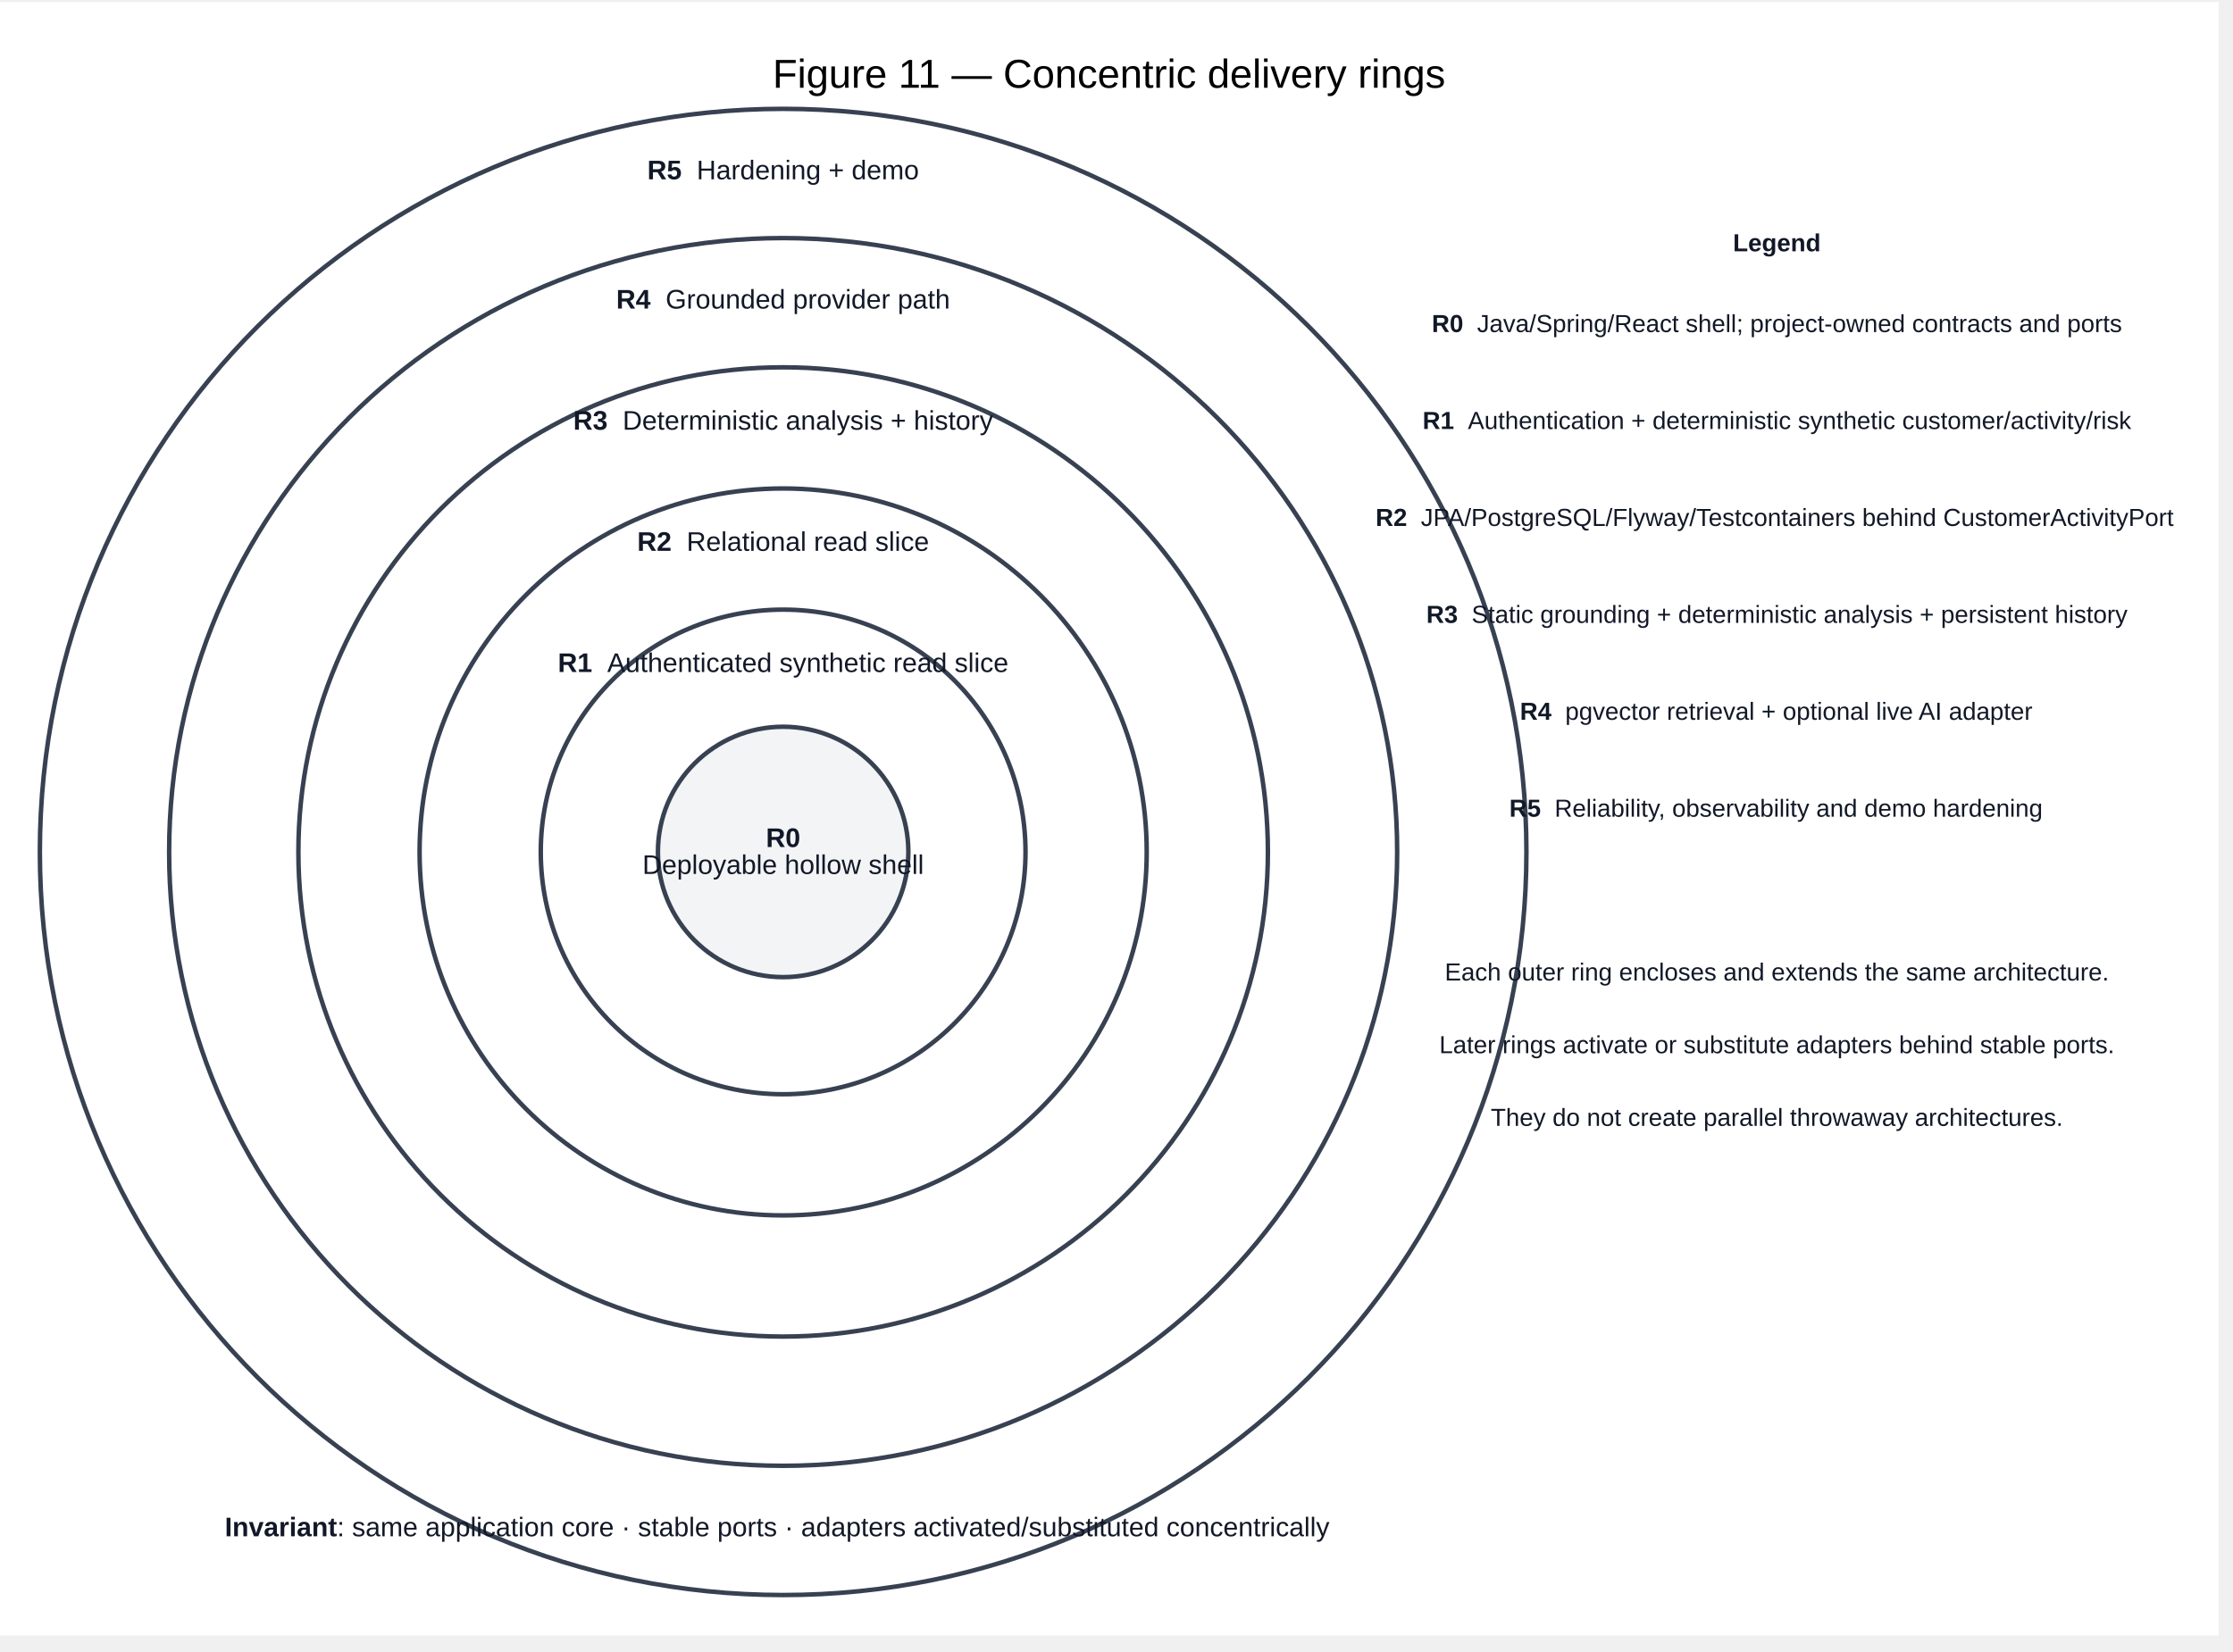
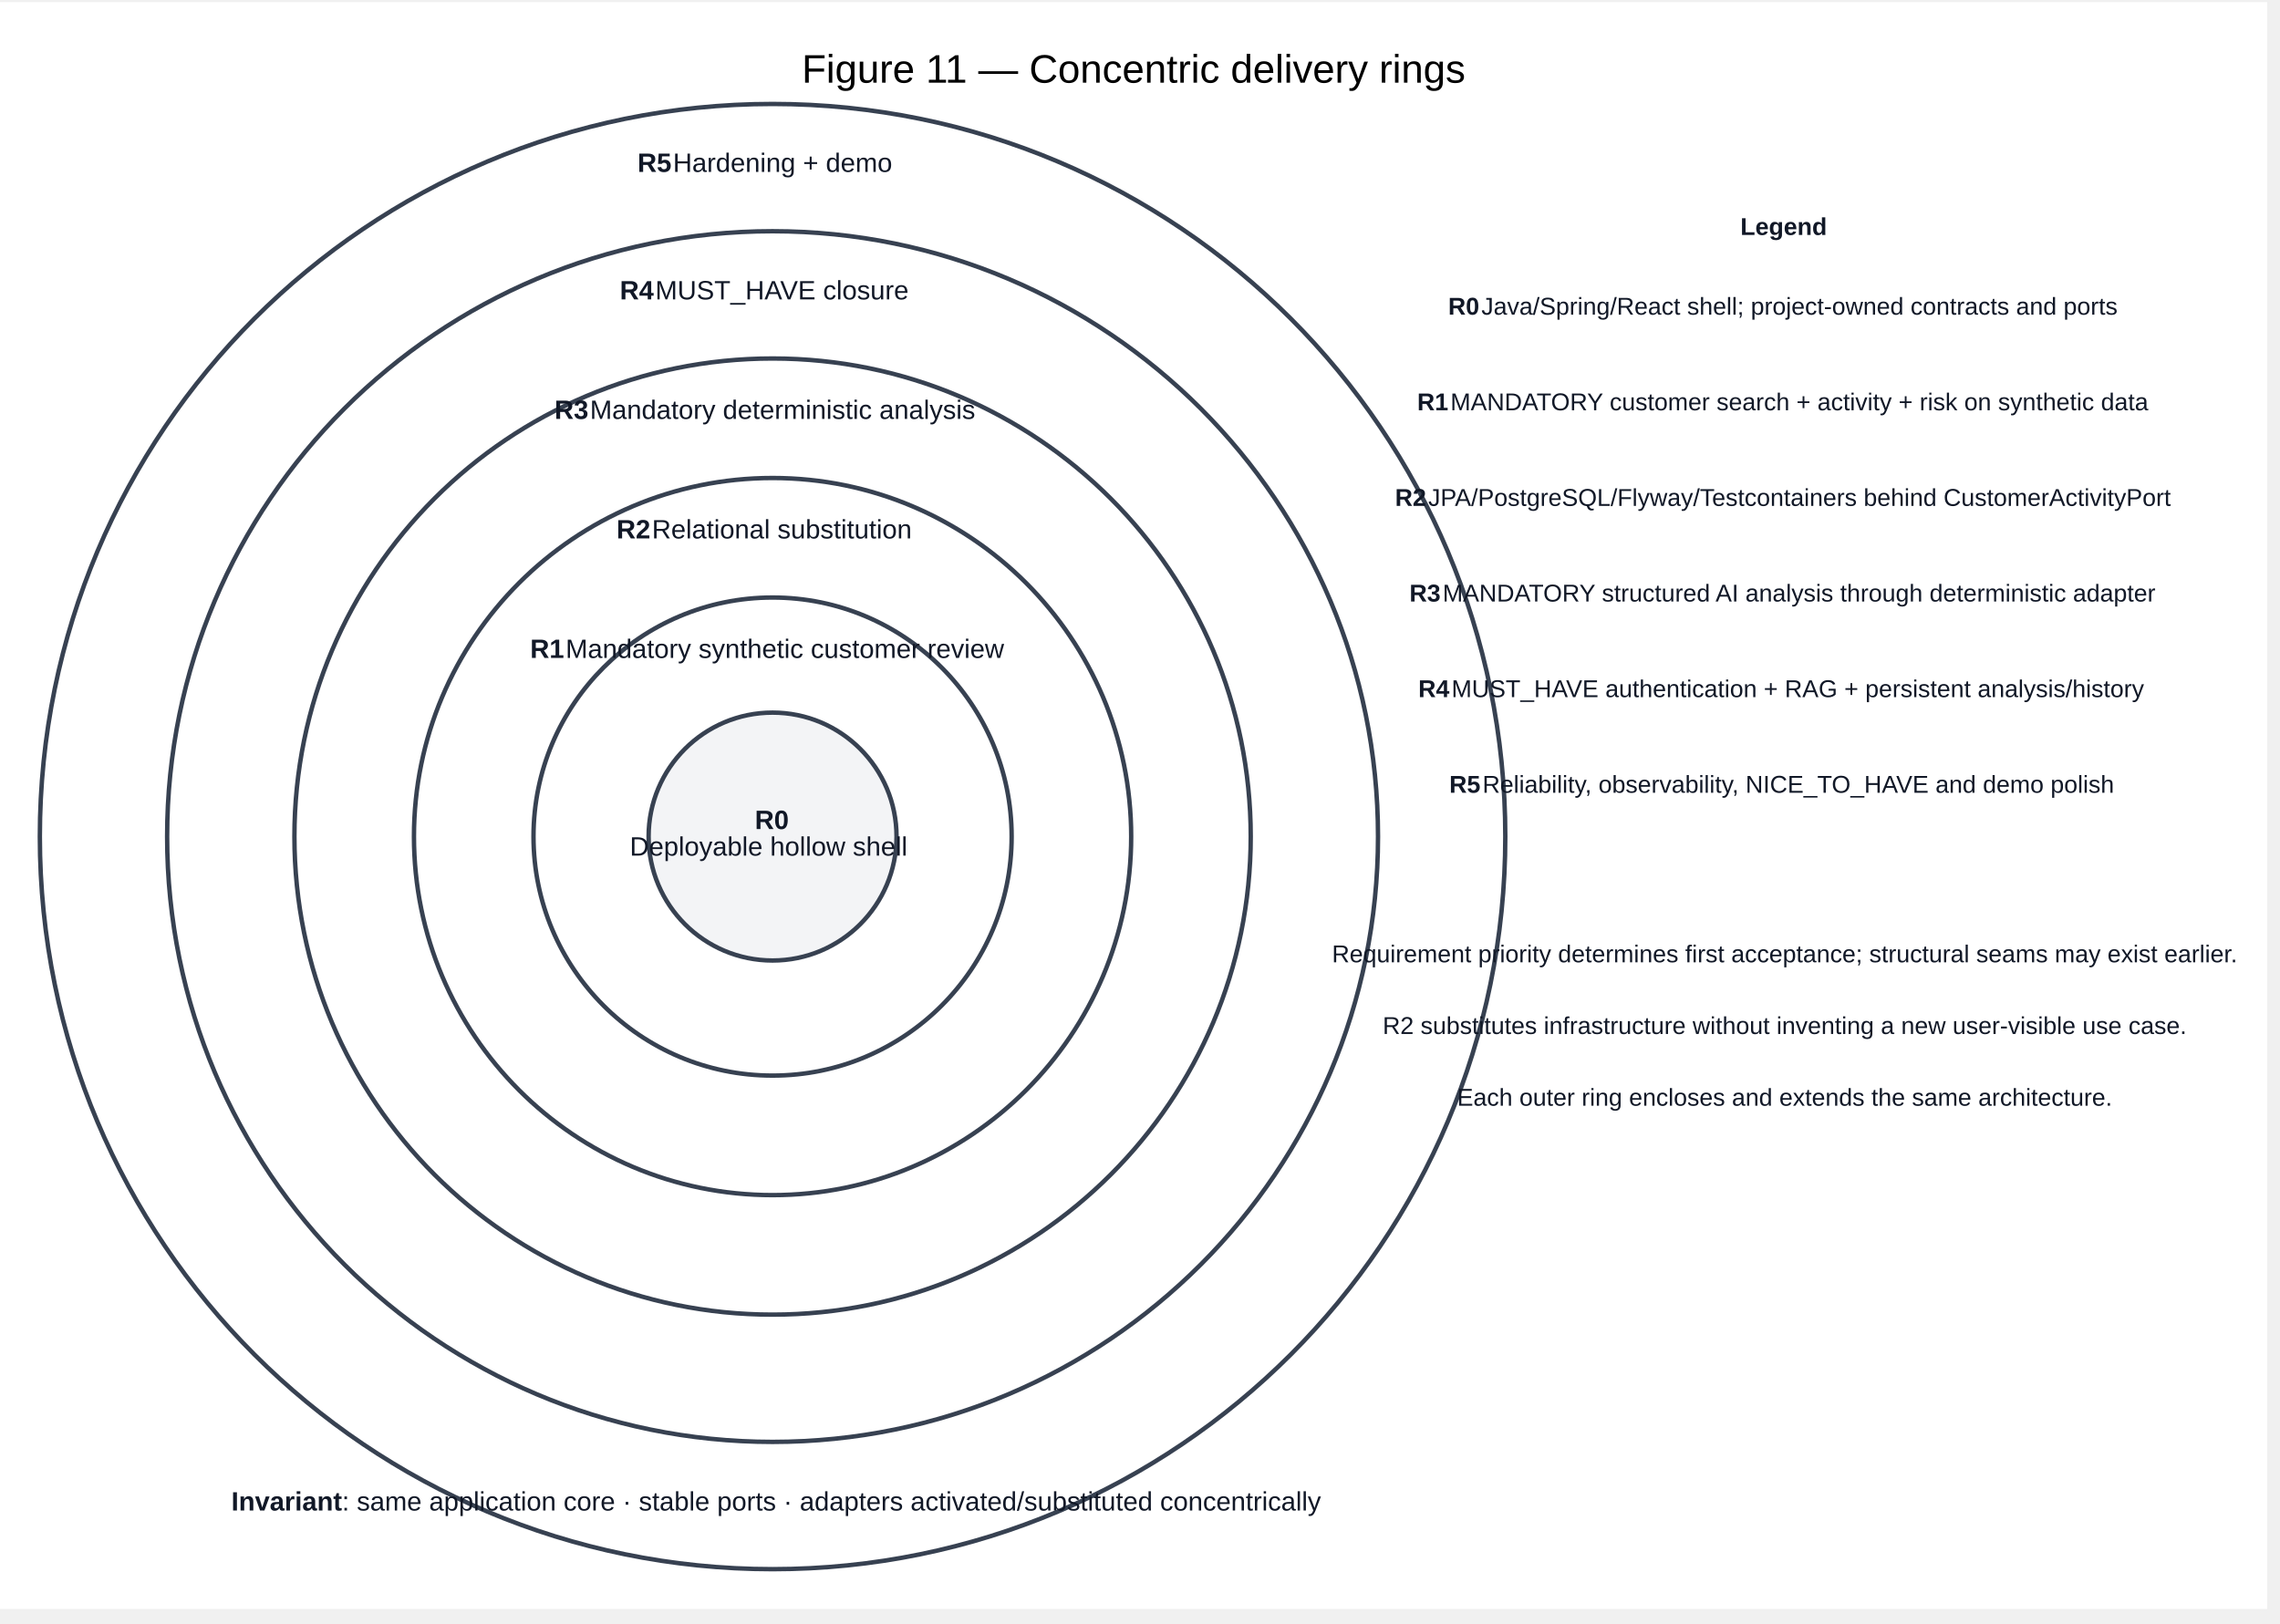
- <svg xmlns="http://www.w3.org/2000/svg" width="1000pt" height="740pt" viewBox="6.00 6.00 995.00 734.00">
-   <g id="graph0" class="graph" transform="scale(1 1) rotate(0) translate(23.76 715.76)">
-     <polygon fill="#ffffff" stroke="none" points="-18,18 -18,-710 970.82,-710 970.82,18 -18,18" />
-     <text xml:space="preserve" text-anchor="middle" x="476.41" y="-671.8" font-family="Arial" font-size="18.00">Figure 11 — Concentric delivery rings</text>
+ <svg xmlns="http://www.w3.org/2000/svg" width="1036pt" height="738pt" viewBox="5.76 5.76 1029.96 731.76">
+   <g id="graph0" class="graph" transform="scale(1 1) rotate(0) translate(23.76 713.76)">
+     <polygon fill="#ffffff" stroke="transparent" points="-18,18 -18,-708 1006.2,-708 1006.2,18 -18,18" />
+     <text text-anchor="middle" x="494.1" y="-671.6" font-family="Arial" font-size="18.00">Figure 11 — Concentric delivery rings</text>
    <g id="node1" class="node">
-       <ellipse fill="none" stroke="#374151" stroke-width="2" cx="331.2" cy="-331.2" rx="331.2" ry="331.2" />
+       <ellipse fill="none" stroke="#374151" stroke-width="2" cx="331" cy="-331" rx="331" ry="331" />
    </g>
    <g id="node2" class="node">
-       <ellipse fill="none" stroke="#374151" stroke-width="2" cx="331.2" cy="-331.2" rx="273.6" ry="273.6" />
+       <ellipse fill="none" stroke="#374151" stroke-width="2" cx="331" cy="-331" rx="273.5" ry="273.5" />
    </g>
    <g id="node3" class="node">
-       <ellipse fill="none" stroke="#374151" stroke-width="2" cx="331.2" cy="-331.2" rx="216" ry="216" />
+       <ellipse fill="none" stroke="#374151" stroke-width="2" cx="331" cy="-331" rx="216" ry="216" />
    </g>
    <g id="node4" class="node">
-       <ellipse fill="none" stroke="#374151" stroke-width="2" cx="331.2" cy="-331.2" rx="162" ry="162" />
+       <ellipse fill="none" stroke="#374151" stroke-width="2" cx="331" cy="-331" rx="162" ry="162" />
    </g>
    <g id="node5" class="node">
-       <ellipse fill="none" stroke="#374151" stroke-width="2" cx="331.2" cy="-331.2" rx="108" ry="108" />
+       <ellipse fill="none" stroke="#374151" stroke-width="2" cx="331" cy="-331" rx="108" ry="108" />
    </g>
    <g id="node6" class="node">
-       <ellipse fill="#f3f4f6" stroke="#374151" stroke-width="2" cx="331.2" cy="-331.2" rx="55.8" ry="55.8" />
+       <ellipse fill="#f3f4f6" stroke="#374151" stroke-width="2" cx="331" cy="-331" rx="56" ry="56" />
    </g>
    <g id="node7" class="node">
-       <text xml:space="preserve" text-anchor="start" x="323.53" y="-333.4" font-family="Arial" font-weight="bold" font-size="12.00" fill="#111827">R0</text>
-       <text xml:space="preserve" text-anchor="start" x="268.5" y="-321.4" font-family="Arial" font-size="12.00" fill="#111827">Deployable hollow shell</text>
+       <text text-anchor="start" x="323" y="-334.4" font-family="Arial" font-weight="bold" font-size="12.00" fill="#111827">R0</text>
+       <text text-anchor="start" x="266.5" y="-322.4" font-family="Arial" font-size="12.00" fill="#111827">Deployable hollow shell</text>
    </g>
    <g id="node8" class="node">
-       <text xml:space="preserve" text-anchor="start" x="230.81" y="-411.4" font-family="Arial" font-weight="bold" font-size="12.00" fill="#111827">R1</text>
-       <text xml:space="preserve" text-anchor="start" x="246.15" y="-411.4" font-family="Arial" font-size="12.00" fill="#111827">  Authenticated synthetic read slice</text>
+       <text text-anchor="start" x="221.5" y="-411.7" font-family="Arial" font-weight="bold" font-size="12.00" fill="#111827">R1</text>
+       <text text-anchor="start" x="237.5" y="-411.7" font-family="Arial" font-size="12.00" fill="#111827">  Mandatory synthetic customer review</text>
    </g>
    <g id="node9" class="node">
-       <text xml:space="preserve" text-anchor="start" x="266.17" y="-465.4" font-family="Arial" font-weight="bold" font-size="12.00" fill="#111827">R2</text>
-       <text xml:space="preserve" text-anchor="start" x="281.51" y="-465.4" font-family="Arial" font-size="12.00" fill="#111827">  Relational read slice</text>
+       <text text-anchor="start" x="260.5" y="-465.7" font-family="Arial" font-weight="bold" font-size="12.00" fill="#111827">R2</text>
+       <text text-anchor="start" x="276.5" y="-465.7" font-family="Arial" font-size="12.00" fill="#111827">  Relational substitution</text>
    </g>
    <g id="node10" class="node">
-       <text xml:space="preserve" text-anchor="start" x="237.67" y="-519.4" font-family="Arial" font-weight="bold" font-size="12.00" fill="#111827">R3</text>
-       <text xml:space="preserve" text-anchor="start" x="253.01" y="-519.4" font-family="Arial" font-size="12.00" fill="#111827">  Deterministic analysis + history</text>
+       <text text-anchor="start" x="232.5" y="-519.7" font-family="Arial" font-weight="bold" font-size="12.00" fill="#111827">R3</text>
+       <text text-anchor="start" x="248.5" y="-519.7" font-family="Arial" font-size="12.00" fill="#111827">  Mandatory deterministic analysis</text>
    </g>
    <g id="node11" class="node">
-       <text xml:space="preserve" text-anchor="start" x="256.82" y="-573.4" font-family="Arial" font-weight="bold" font-size="12.00" fill="#111827">R4</text>
-       <text xml:space="preserve" text-anchor="start" x="272.16" y="-573.4" font-family="Arial" font-size="12.00" fill="#111827">  Grounded provider path</text>
+       <text text-anchor="start" x="262" y="-573.7" font-family="Arial" font-weight="bold" font-size="12.00" fill="#111827">R4</text>
+       <text text-anchor="start" x="278" y="-573.7" font-family="Arial" font-size="12.00" fill="#111827">  MUST_HAVE closure</text>
    </g>
    <g id="node12" class="node">
-       <text xml:space="preserve" text-anchor="start" x="270.66" y="-631" font-family="Arial" font-weight="bold" font-size="12.00" fill="#111827">R5</text>
-       <text xml:space="preserve" text-anchor="start" x="286" y="-631" font-family="Arial" font-size="12.00" fill="#111827">  Hardening + demo</text>
+       <text text-anchor="start" x="270" y="-631.3" font-family="Arial" font-weight="bold" font-size="12.00" fill="#111827">R5</text>
+       <text text-anchor="start" x="286" y="-631.3" font-family="Arial" font-size="12.00" fill="#111827">  Hardening + demo</text>
    </g>
    <g id="node13" class="node">
-       <text xml:space="preserve" text-anchor="start" x="82.41" y="-26.2" font-family="Arial" font-weight="bold" font-size="12.00" fill="#111827">Invariant</text>
-       <text xml:space="preserve" text-anchor="start" x="132.42" y="-26.2" font-family="Arial" font-size="12.00" fill="#111827">: same application core · stable ports · adapters activated/substituted concentrically</text>
+       <text text-anchor="start" x="86.5" y="-26.5" font-family="Arial" font-weight="bold" font-size="12.00" fill="#111827">Invariant</text>
+       <text text-anchor="start" x="136.5" y="-26.5" font-family="Arial" font-size="12.00" fill="#111827">: same application core · stable ports · adapters activated/substituted concentrically</text>
    </g>
    <g id="node14" class="node">
-       <text xml:space="preserve" text-anchor="start" x="754.44" y="-598.9" font-family="Arial" font-weight="bold" font-size="11.00" fill="#111827">Legend</text>
+       <text text-anchor="start" x="768.2" y="-602.8" font-family="Arial" font-weight="bold" font-size="11.00" fill="#111827">Legend</text>
    </g>
    <g id="node15" class="node">
-       <text xml:space="preserve" text-anchor="start" x="620.23" y="-562.9" font-family="Arial" font-weight="bold" font-size="11.00" fill="#111827">R0</text>
-       <text xml:space="preserve" text-anchor="start" x="634.29" y="-562.9" font-family="Arial" font-size="11.00" fill="#111827">  Java/Spring/React shell; project-owned contracts and ports</text>
+       <text text-anchor="start" x="636.2" y="-566.8" font-family="Arial" font-weight="bold" font-size="11.00" fill="#111827">R0</text>
+       <text text-anchor="start" x="651.2" y="-566.8" font-family="Arial" font-size="11.00" fill="#111827">  Java/Spring/React shell; project-owned contracts and ports</text>
    </g>
    <g id="node16" class="node">
-       <text xml:space="preserve" text-anchor="start" x="616.12" y="-519.7" font-family="Arial" font-weight="bold" font-size="11.00" fill="#111827">R1</text>
-       <text xml:space="preserve" text-anchor="start" x="630.18" y="-519.7" font-family="Arial" font-size="11.00" fill="#111827">  Authentication + deterministic synthetic customer/activity/risk</text>
+       <text text-anchor="start" x="622.2" y="-523.6" font-family="Arial" font-weight="bold" font-size="11.00" fill="#111827">R1</text>
+       <text text-anchor="start" x="637.2" y="-523.6" font-family="Arial" font-size="11.00" fill="#111827">  MANDATORY customer search + activity + risk on synthetic data</text>
    </g>
    <g id="node17" class="node">
-       <text xml:space="preserve" text-anchor="start" x="595.18" y="-476.5" font-family="Arial" font-weight="bold" font-size="11.00" fill="#111827">R2</text>
-       <text xml:space="preserve" text-anchor="start" x="609.24" y="-476.5" font-family="Arial" font-size="11.00" fill="#111827">  JPA/PostgreSQL/Flyway/Testcontainers behind CustomerActivityPort</text>
+       <text text-anchor="start" x="612.2" y="-480.4" font-family="Arial" font-weight="bold" font-size="11.00" fill="#111827">R2</text>
+       <text text-anchor="start" x="627.2" y="-480.4" font-family="Arial" font-size="11.00" fill="#111827">  JPA/PostgreSQL/Flyway/Testcontainers behind CustomerActivityPort</text>
    </g>
    <g id="node18" class="node">
-       <text xml:space="preserve" text-anchor="start" x="617.79" y="-433.3" font-family="Arial" font-weight="bold" font-size="11.00" fill="#111827">R3</text>
-       <text xml:space="preserve" text-anchor="start" x="631.85" y="-433.3" font-family="Arial" font-size="11.00" fill="#111827">  Static grounding + deterministic analysis + persistent history</text>
+       <text text-anchor="start" x="618.7" y="-437.2" font-family="Arial" font-weight="bold" font-size="11.00" fill="#111827">R3</text>
+       <text text-anchor="start" x="633.7" y="-437.2" font-family="Arial" font-size="11.00" fill="#111827">  MANDATORY structured AI analysis through deterministic adapter</text>
    </g>
    <g id="node19" class="node">
-       <text xml:space="preserve" text-anchor="start" x="659.51" y="-390.1" font-family="Arial" font-weight="bold" font-size="11.00" fill="#111827">R4</text>
-       <text xml:space="preserve" text-anchor="start" x="673.57" y="-390.1" font-family="Arial" font-size="11.00" fill="#111827">  pgvector retrieval + optional live AI adapter</text>
+       <text text-anchor="start" x="622.7" y="-394" font-family="Arial" font-weight="bold" font-size="11.00" fill="#111827">R4</text>
+       <text text-anchor="start" x="637.7" y="-394" font-family="Arial" font-size="11.00" fill="#111827">  MUST_HAVE authentication + RAG + persistent analysis/history</text>
    </g>
    <g id="node20" class="node">
-       <text xml:space="preserve" text-anchor="start" x="654.77" y="-346.9" font-family="Arial" font-weight="bold" font-size="11.00" fill="#111827">R5</text>
-       <text xml:space="preserve" text-anchor="start" x="668.83" y="-346.9" font-family="Arial" font-size="11.00" fill="#111827">  Reliability, observability and demo hardening</text>
+       <text text-anchor="start" x="636.7" y="-350.8" font-family="Arial" font-weight="bold" font-size="11.00" fill="#111827">R5</text>
+       <text text-anchor="start" x="651.7" y="-350.8" font-family="Arial" font-size="11.00" fill="#111827">  Reliability, observability, NICE_TO_HAVE and demo polish</text>
    </g>
    <g id="node21" class="node">
-       <text xml:space="preserve" text-anchor="middle" x="774" y="-273.9" font-family="Arial" font-size="11.00" fill="#111827">Each outer ring encloses and extends the same architecture.</text>
+       <text text-anchor="middle" x="788.2" y="-274.2" font-family="Arial" font-size="11.00" fill="#111827">Requirement priority determines first acceptance; structural seams may exist earlier.</text>
    </g>
    <g id="node22" class="node">
-       <text xml:space="preserve" text-anchor="middle" x="774" y="-241.5" font-family="Arial" font-size="11.00" fill="#111827">Later rings activate or substitute adapters behind stable ports.</text>
+       <text text-anchor="middle" x="788.2" y="-241.8" font-family="Arial" font-size="11.00" fill="#111827">R2 substitutes infrastructure without inventing a new user-visible use case.</text>
    </g>
    <g id="node23" class="node">
-       <text xml:space="preserve" text-anchor="middle" x="774" y="-209.1" font-family="Arial" font-size="11.00" fill="#111827">They do not create parallel throwaway architectures.</text>
+       <text text-anchor="middle" x="788.2" y="-209.4" font-family="Arial" font-size="11.00" fill="#111827">Each outer ring encloses and extends the same architecture.</text>
    </g>
  </g>
</svg>
